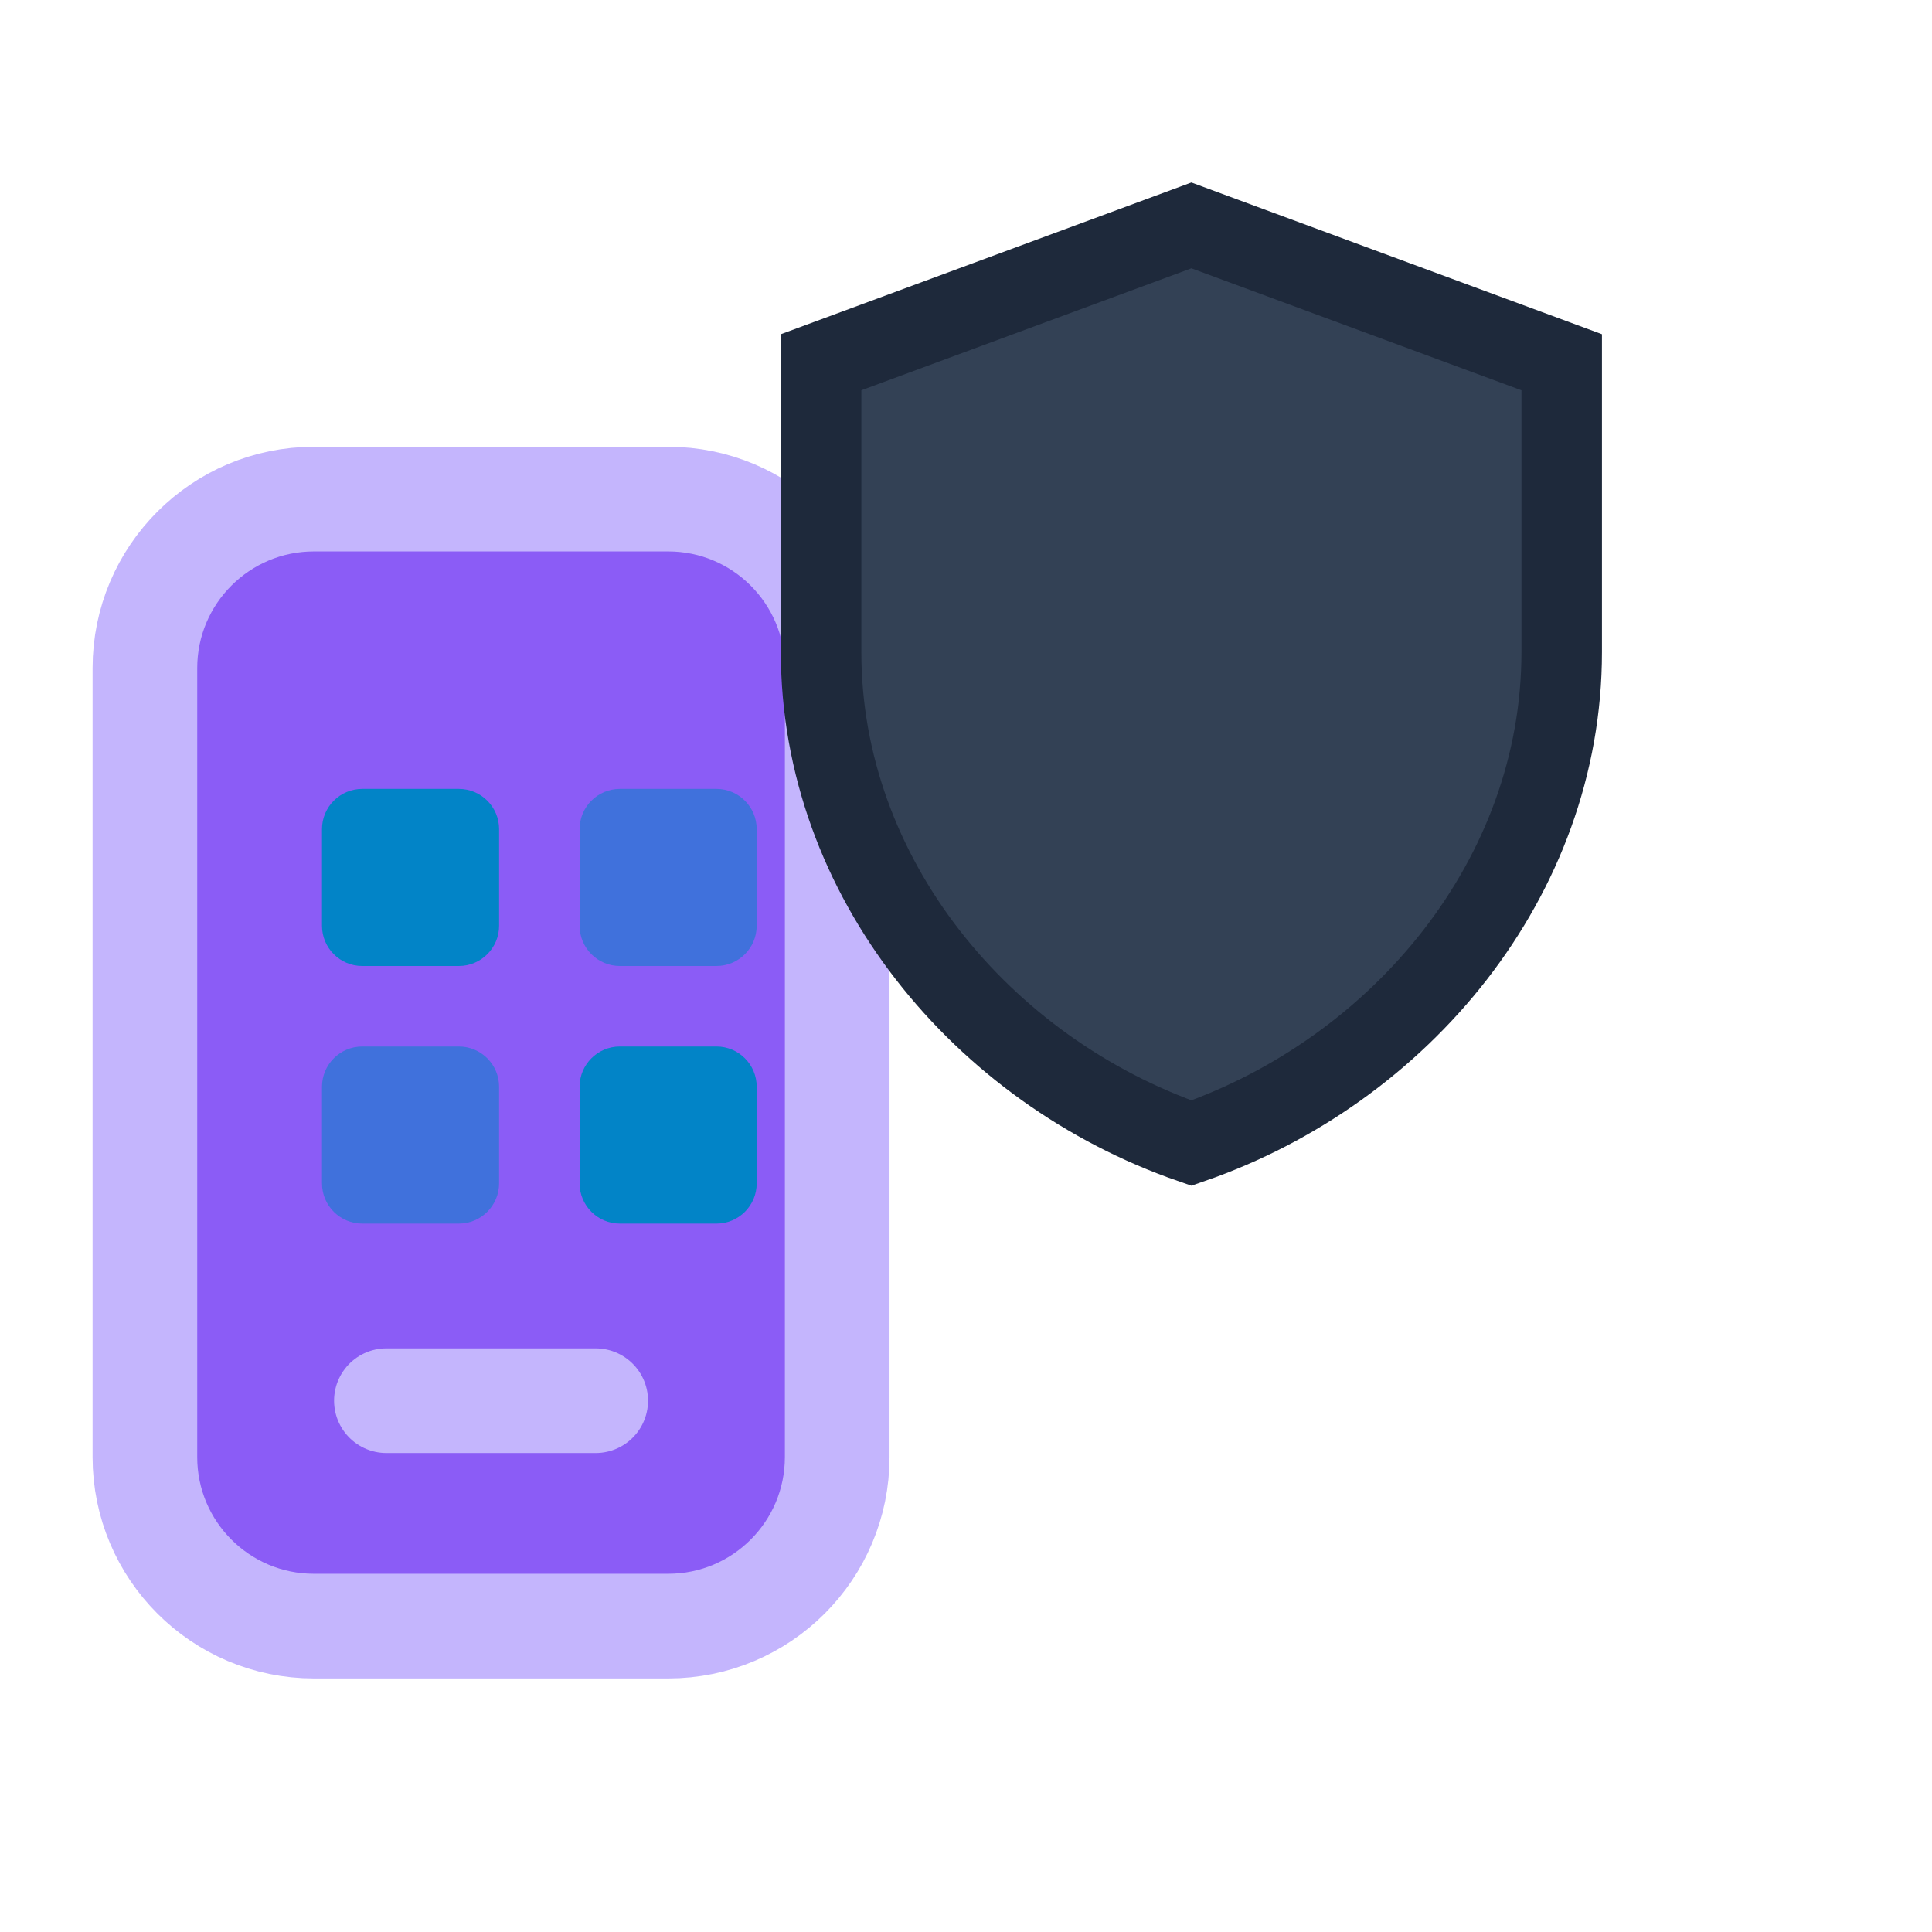
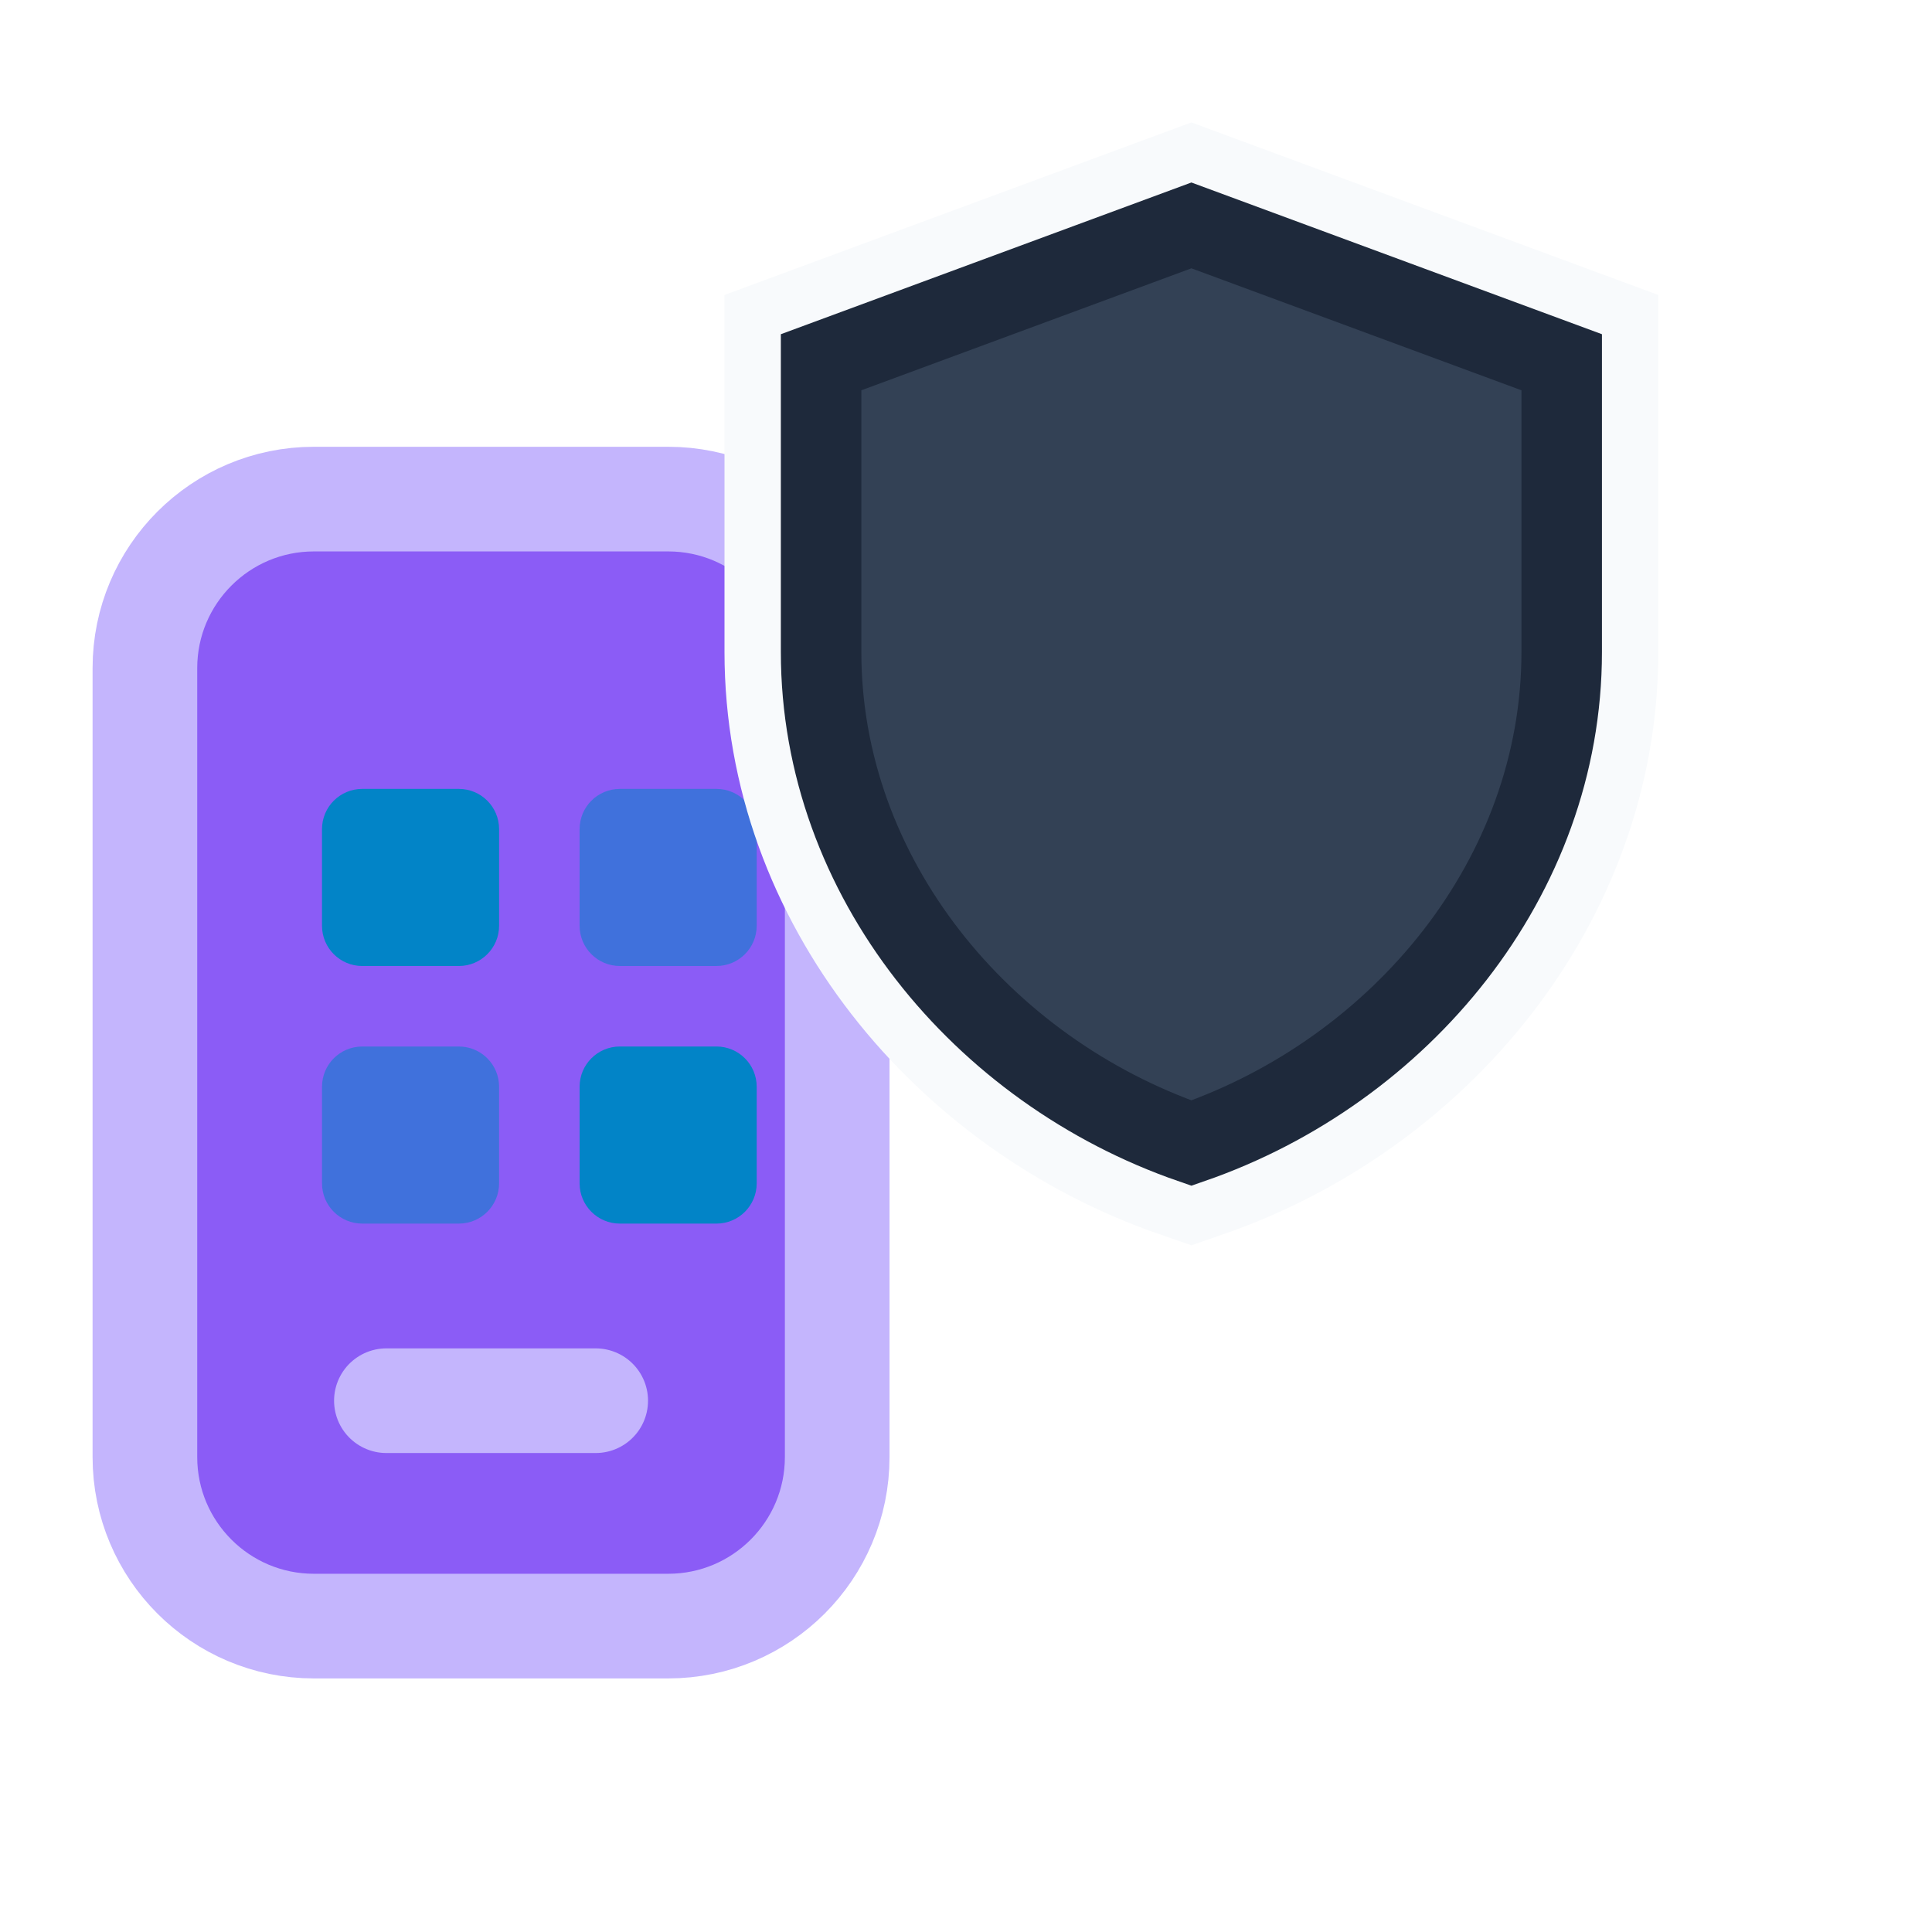
<svg xmlns="http://www.w3.org/2000/svg" viewBox="0 0 24 24" width="24" height="24">
  <g transform="translate(1.2 6.2)">
    <g transform="translate(-2.4 -2.4)">
      <rect x="3" y="2.4" width="8.6" height="14" rx="2.1" fill="#8b5cf6" stroke="#c4b5fd" stroke-width="1.3" />
      <path d="M6 13.6h2.6" stroke="#c4b5fd" stroke-width="1.3" stroke-linecap="round" />
      <g fill="#0284c7">
        <rect x="5.2" y="6" width="2.2" height="2.2" rx="0.5" />
        <rect x="8.4" y="6" width="2.2" height="2.2" rx="0.5" opacity="0.55" />
        <rect x="5.2" y="9.2" width="2.2" height="2.2" rx="0.5" opacity="0.55" />
        <rect x="8.4" y="9.2" width="2.2" height="2.2" rx="0.5" />
      </g>
    </g>
  </g>
  <g transform="translate(8.8 1.8)">
-     <path d="M6 1 10.6 2.7v3.6c0 2.8-2 5.2-4.6 6.1C3.4 11.5 1.4 9.1 1.4 6.3V2.7Z" fill="#334155" />
+     <path d="M6 1 10.6 2.7v3.6c0 2.8-2 5.2-4.6 6.1C3.4 11.5 1.4 9.1 1.4 6.3V2.7Z" fill="#334155" stroke="#f8fafc" stroke-width="2.4" paint-order="stroke fill" />
    <path d="M6 1 10.6 2.7v3.6c0 2.8-2 5.2-4.6 6.1C3.4 11.5 1.4 9.1 1.4 6.3V2.7Z" fill="none" stroke="#1e293b" stroke-width="1" />
  </g>
</svg>
